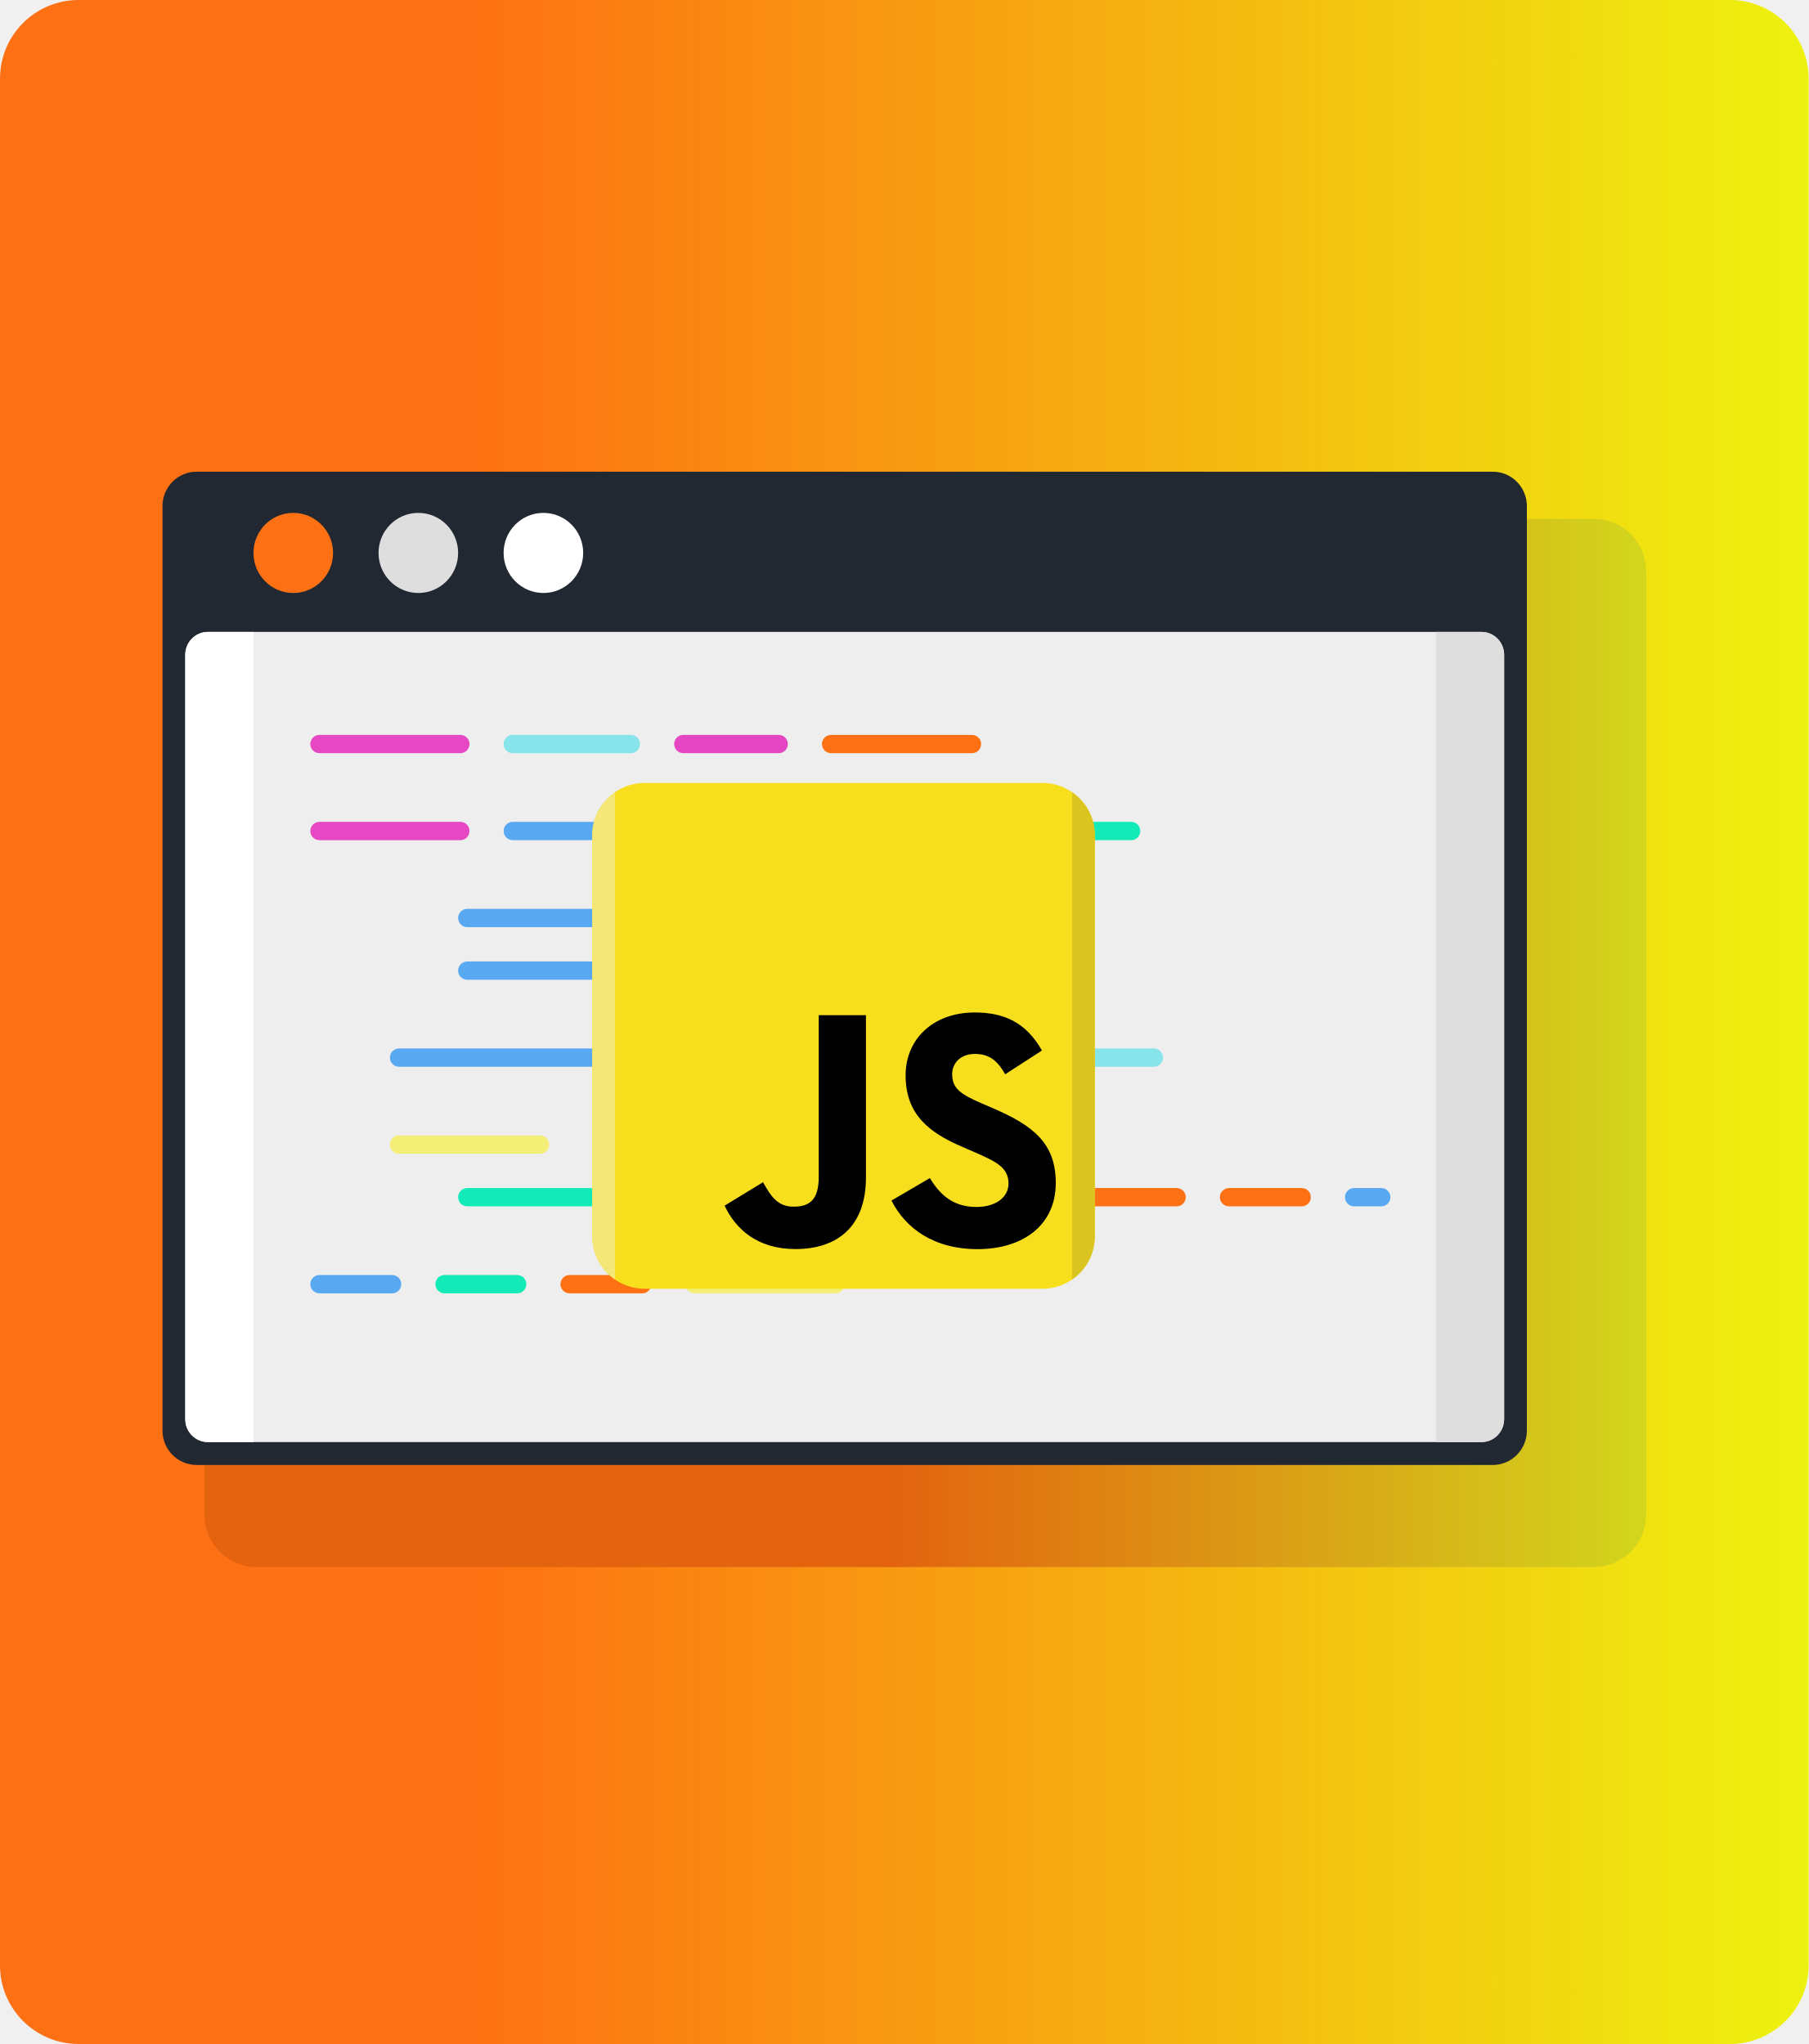
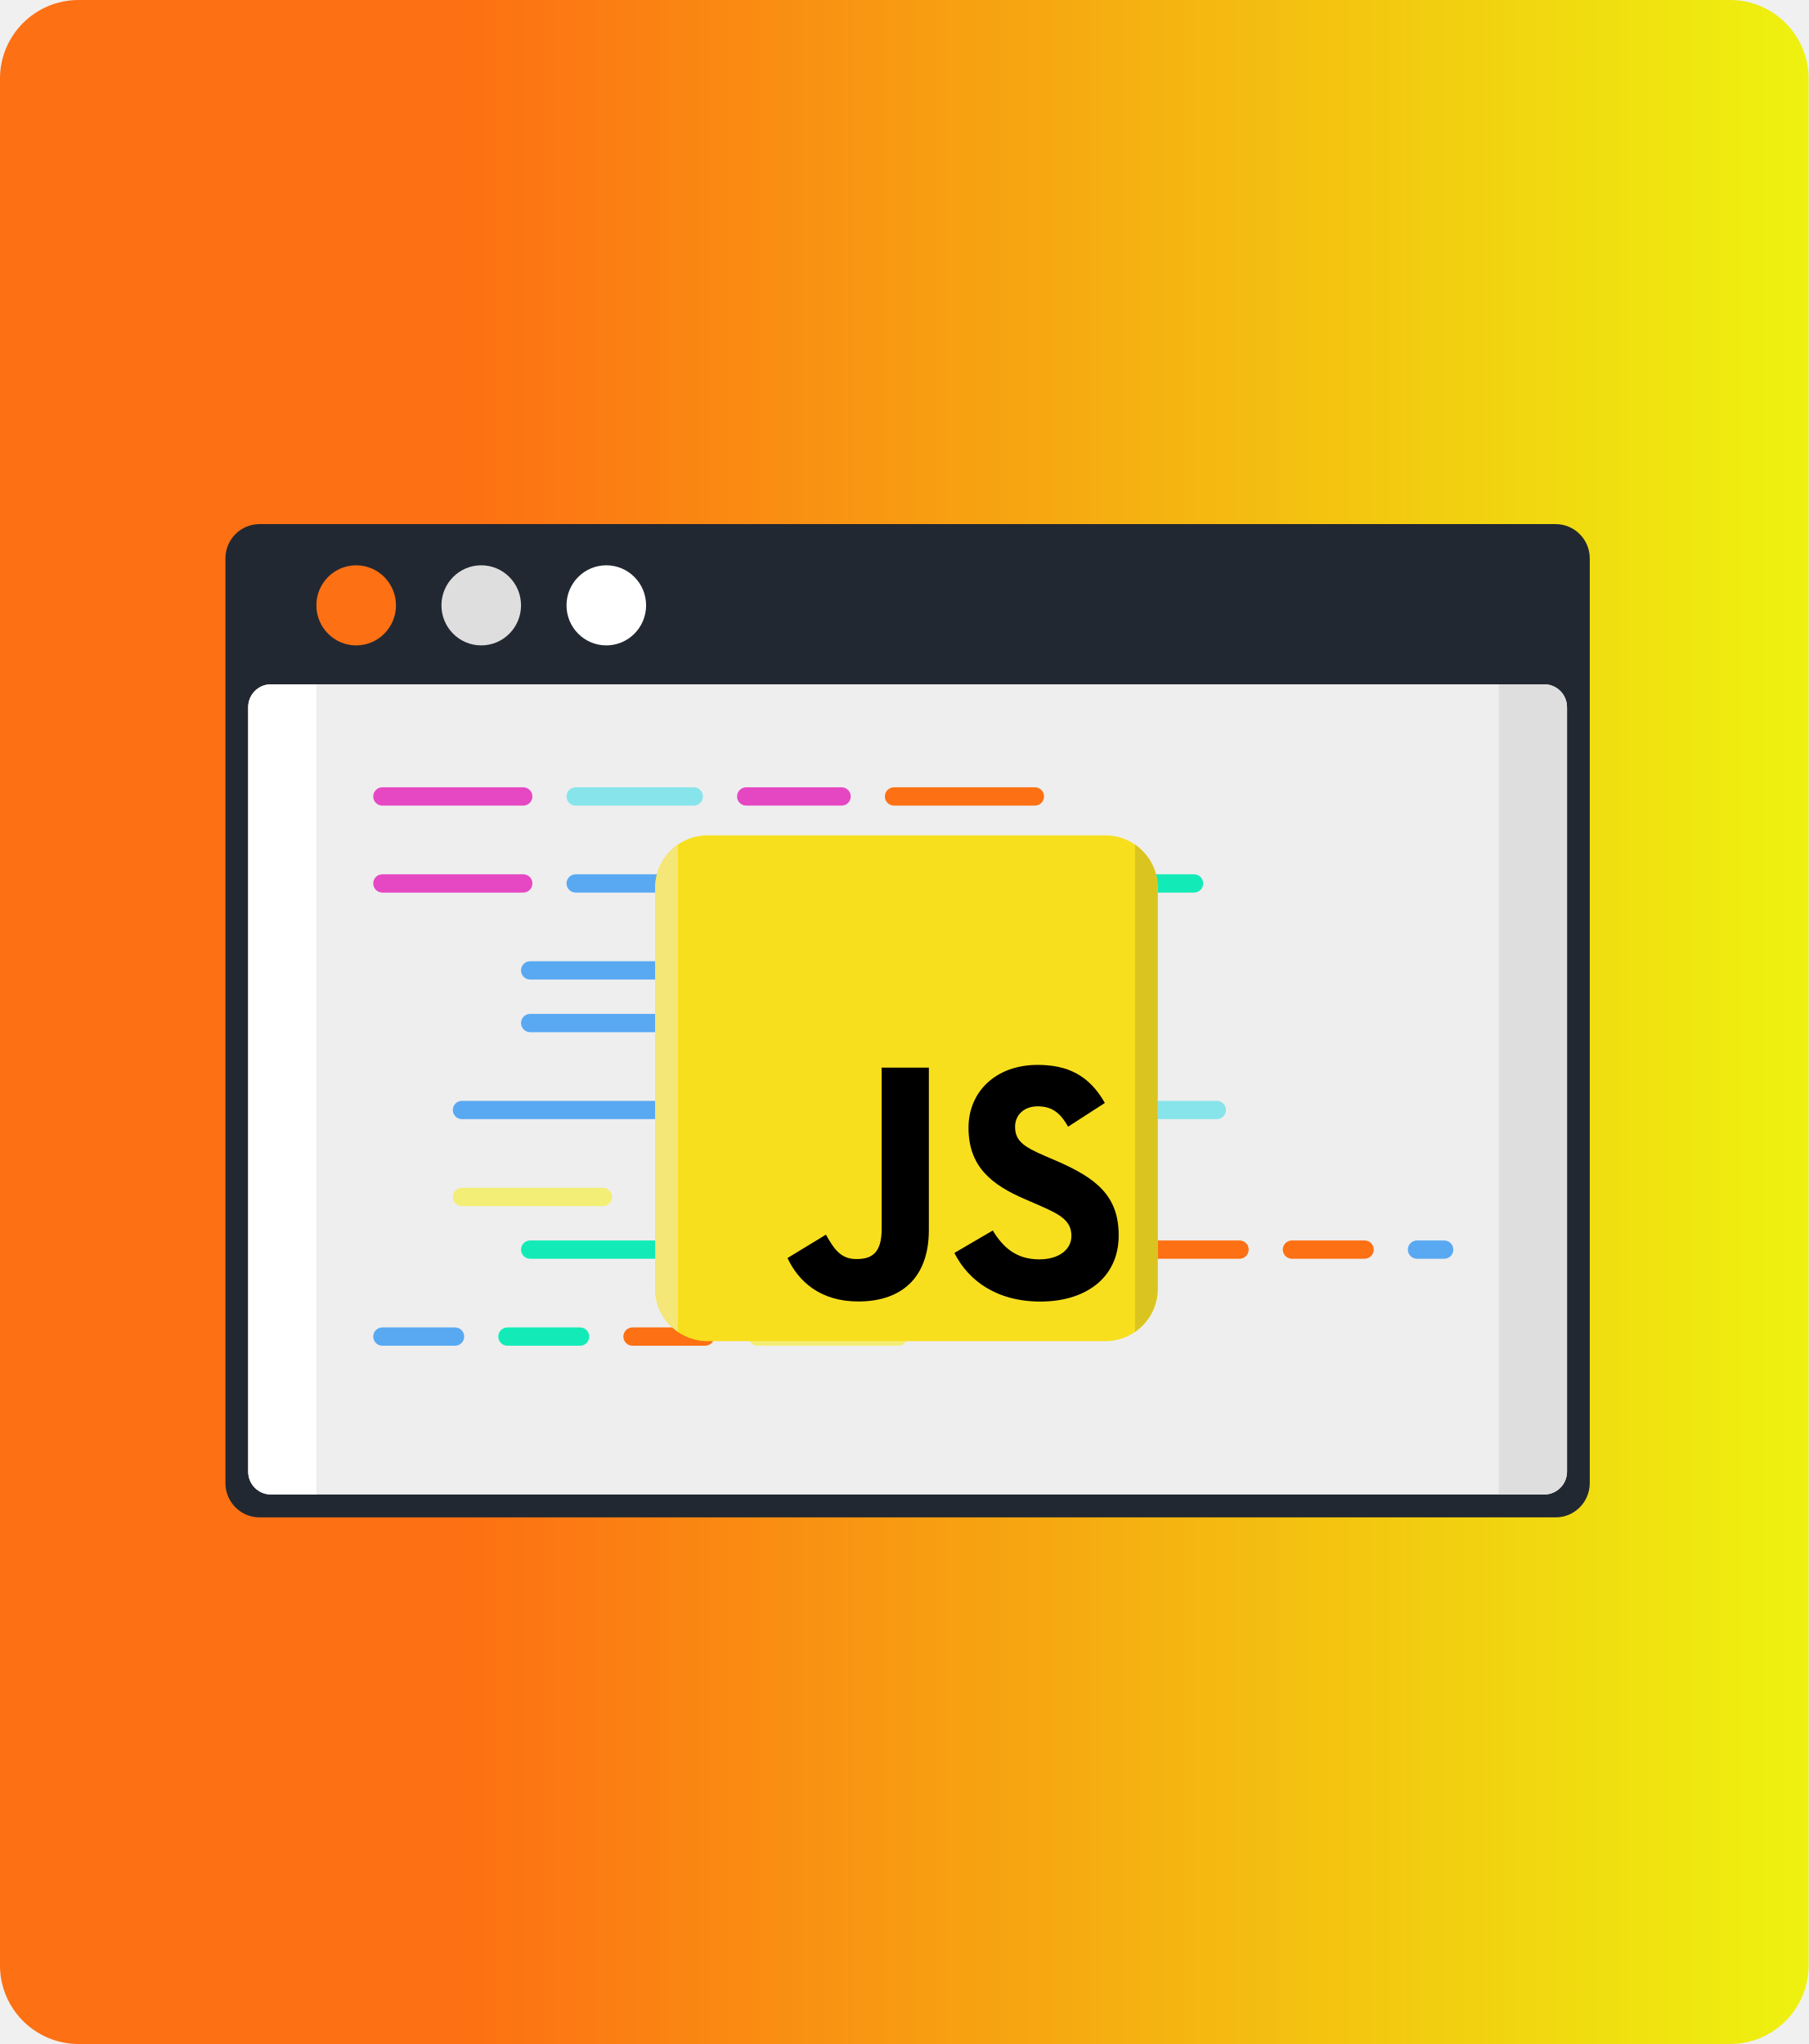
<svg xmlns="http://www.w3.org/2000/svg" width="345" height="390" viewBox="0 0 345 390" fill="none">
  <rect width="345" height="390" rx="15" fill="url(#paint0_linear_181_5)" />
-   <rect x="39" y="99" width="275" height="200" rx="10" fill="url(#paint1_linear_181_5)" />
-   <path d="M284.746 90H37.506C33.913 90 31 92.933 31 96.55V272.969C31 276.587 33.913 279.52 37.506 279.52H284.746C288.339 279.52 291.252 276.587 291.252 272.969V96.55C291.252 92.933 288.339 90 284.746 90Z" fill="#222831" />
-   <path d="M282.577 120.568H39.675C37.279 120.568 35.337 122.523 35.337 124.935V270.786C35.337 273.198 37.279 275.153 39.675 275.153H282.577C284.973 275.153 286.915 273.198 286.915 270.786V124.935C286.915 122.523 284.973 120.568 282.577 120.568Z" fill="#EEEEEE" />
-   <rect x="59.194" y="143.712" width="3.493" height="30.363" rx="1.747" transform="rotate(-90 59.1941 143.712)" fill="#E647C3" />
-   <rect x="59.194" y="160.306" width="3.493" height="30.363" rx="1.747" transform="rotate(-90 59.1941 160.306)" fill="#E647C3" />
-   <rect x="96.063" y="160.306" width="3.493" height="30.363" rx="1.747" transform="rotate(-90 96.0631 160.306)" fill="#59A9F2" />
-   <rect x="87.388" y="176.9" width="3.493" height="30.363" rx="1.747" transform="rotate(-90 87.3881 176.9)" fill="#59A9F2" />
-   <rect x="87.388" y="186.943" width="3.493" height="30.363" rx="1.747" transform="rotate(-90 87.3881 186.943)" fill="#59A9F2" />
-   <rect x="74.375" y="203.537" width="3.493" height="47.713" rx="1.747" transform="rotate(-90 74.3754 203.537)" fill="#59A9F2" />
-   <rect x="74.375" y="220.131" width="3.493" height="30.363" rx="1.747" transform="rotate(-90 74.3754 220.131)" fill="#F3EE75" />
-   <rect x="59.194" y="246.769" width="3.493" height="17.35" rx="1.747" transform="rotate(-90 59.1941 246.769)" fill="#59A9F2" />
-   <rect x="83.05" y="246.769" width="3.493" height="17.35" rx="1.747" transform="rotate(-90 83.0504 246.769)" fill="#12EBB7" />
-   <rect x="87.388" y="230.175" width="3.493" height="30.363" rx="1.747" transform="rotate(-90 87.3881 230.175)" fill="#12EBB7" />
-   <rect x="187.151" y="203.537" width="3.493" height="34.7" rx="1.747" transform="rotate(-90 187.151 203.537)" fill="#87E4EA" />
-   <rect x="191.489" y="230.175" width="3.493" height="34.7" rx="1.747" transform="rotate(-90 191.489 230.175)" fill="#FD7013" />
-   <rect x="232.696" y="230.175" width="3.493" height="17.35" rx="1.747" transform="rotate(-90 232.696 230.175)" fill="#FD7013" />
-   <rect x="256.552" y="230.175" width="3.493" height="8.675" rx="1.747" transform="rotate(-90 256.552 230.175)" fill="#59A9F2" />
-   <rect x="96.063" y="143.712" width="3.493" height="26.025" rx="1.747" transform="rotate(-90 96.0631 143.712)" fill="#87E4EA" />
-   <rect x="156.789" y="143.712" width="3.493" height="30.363" rx="1.747" transform="rotate(-90 156.789 143.712)" fill="#FD7013" />
-   <rect x="128.595" y="143.712" width="3.493" height="21.688" rx="1.747" transform="rotate(-90 128.595 143.712)" fill="#E547C3" />
-   <rect x="187.151" y="160.306" width="3.493" height="30.363" rx="1.747" transform="rotate(-90 187.151 160.306)" fill="#12EBB7" />
-   <rect x="106.907" y="246.769" width="3.493" height="17.35" rx="1.747" transform="rotate(-90 106.907 246.769)" fill="#FD7013" />
-   <rect x="130.763" y="246.769" width="3.493" height="30.363" rx="1.747" transform="rotate(-90 130.763 246.769)" fill="#F3EE75" />
-   <path d="M273.902 120.568H282.577C284.973 120.568 286.915 122.523 286.915 124.935V270.786C286.915 273.198 284.973 275.153 282.577 275.153H273.902V120.568Z" fill="#DFDEDE" />
-   <path d="M35.337 124.935C35.337 122.523 37.279 120.568 39.675 120.568H48.35V275.153H39.675C37.279 275.153 35.337 273.198 35.337 270.786V124.935Z" fill="white" />
-   <path d="M55.941 113.144C60.133 113.144 63.532 109.723 63.532 105.502C63.532 101.282 60.133 97.86 55.941 97.86C51.749 97.86 48.35 101.282 48.35 105.502C48.35 109.723 51.749 113.144 55.941 113.144Z" fill="#FD7013" />
-   <path d="M79.797 113.144C83.99 113.144 87.388 109.723 87.388 105.502C87.388 101.282 83.99 97.86 79.797 97.86C75.605 97.86 72.207 101.282 72.207 105.502C72.207 109.723 75.605 113.144 79.797 113.144Z" fill="#DFDEDE" />
-   <path d="M103.654 113.144C107.846 113.144 111.244 109.723 111.244 105.502C111.244 101.282 107.846 97.86 103.654 97.86C99.462 97.86 96.063 101.282 96.063 105.502C96.063 109.723 99.462 113.144 103.654 113.144Z" fill="white" />
+   <path d="M296.746 100H49.506C45.913 100 43 102.933 43 106.55V282.969C43 286.587 45.913 289.52 49.506 289.52H296.746C300.339 289.52 303.252 286.587 303.252 282.969V106.55C303.252 102.933 300.339 100 296.746 100Z" fill="#222831" />
+   <path d="M294.577 130.568H51.675C49.279 130.568 47.337 132.523 47.337 134.935V280.786C47.337 283.198 49.279 285.153 51.675 285.153H294.577C296.973 285.153 298.915 283.198 298.915 280.786V134.935C298.915 132.523 296.973 130.568 294.577 130.568Z" fill="#EEEEEE" />
+   <rect x="71.194" y="153.712" width="3.493" height="30.363" rx="1.747" transform="rotate(-90 71.1941 153.712)" fill="#E647C3" />
+   <rect x="71.194" y="170.306" width="3.493" height="30.363" rx="1.747" transform="rotate(-90 71.1941 170.306)" fill="#E647C3" />
+   <rect x="108.063" y="170.306" width="3.493" height="30.363" rx="1.747" transform="rotate(-90 108.063 170.306)" fill="#59A9F2" />
+   <rect x="99.388" y="186.9" width="3.493" height="30.363" rx="1.747" transform="rotate(-90 99.3881 186.9)" fill="#59A9F2" />
+   <rect x="99.388" y="196.943" width="3.493" height="30.363" rx="1.747" transform="rotate(-90 99.3881 196.943)" fill="#59A9F2" />
+   <rect x="86.375" y="213.537" width="3.493" height="47.713" rx="1.747" transform="rotate(-90 86.3754 213.537)" fill="#59A9F2" />
+   <rect x="86.375" y="230.131" width="3.493" height="30.363" rx="1.747" transform="rotate(-90 86.3754 230.131)" fill="#F3EE75" />
+   <rect x="71.194" y="256.769" width="3.493" height="17.35" rx="1.747" transform="rotate(-90 71.1941 256.769)" fill="#59A9F2" />
+   <rect x="95.05" y="256.769" width="3.493" height="17.35" rx="1.747" transform="rotate(-90 95.0504 256.769)" fill="#12EBB7" />
+   <rect x="99.388" y="240.175" width="3.493" height="30.363" rx="1.747" transform="rotate(-90 99.3881 240.175)" fill="#12EBB7" />
+   <rect x="199.151" y="213.537" width="3.493" height="34.7" rx="1.747" transform="rotate(-90 199.151 213.537)" fill="#87E4EA" />
+   <rect x="203.489" y="240.175" width="3.493" height="34.7" rx="1.747" transform="rotate(-90 203.489 240.175)" fill="#FD7013" />
+   <rect x="244.696" y="240.175" width="3.493" height="17.35" rx="1.747" transform="rotate(-90 244.696 240.175)" fill="#FD7013" />
+   <rect x="268.552" y="240.175" width="3.493" height="8.675" rx="1.747" transform="rotate(-90 268.552 240.175)" fill="#59A9F2" />
+   <rect x="108.063" y="153.712" width="3.493" height="26.025" rx="1.747" transform="rotate(-90 108.063 153.712)" fill="#87E4EA" />
+   <rect x="168.789" y="153.712" width="3.493" height="30.363" rx="1.747" transform="rotate(-90 168.789 153.712)" fill="#FD7013" />
+   <rect x="140.595" y="153.712" width="3.493" height="21.688" rx="1.747" transform="rotate(-90 140.595 153.712)" fill="#E547C3" />
+   <rect x="199.151" y="170.306" width="3.493" height="30.363" rx="1.747" transform="rotate(-90 199.151 170.306)" fill="#12EBB7" />
+   <rect x="118.907" y="256.769" width="3.493" height="17.35" rx="1.747" transform="rotate(-90 118.907 256.769)" fill="#FD7013" />
+   <rect x="142.763" y="256.769" width="3.493" height="30.363" rx="1.747" transform="rotate(-90 142.763 256.769)" fill="#F3EE75" />
+   <path d="M285.902 130.568H294.577C296.973 130.568 298.915 132.523 298.915 134.935V280.786C298.915 283.198 296.973 285.153 294.577 285.153H285.902V130.568Z" fill="#DFDEDE" />
+   <path d="M47.337 134.935C47.337 132.523 49.279 130.568 51.675 130.568H60.35V285.153H51.675C49.279 285.153 47.337 283.198 47.337 280.786V134.935Z" fill="white" />
+   <path d="M67.941 123.144C72.133 123.144 75.531 119.723 75.531 115.502C75.531 111.282 72.133 107.86 67.941 107.86C63.749 107.86 60.35 111.282 60.35 115.502C60.35 119.723 63.749 123.144 67.941 123.144Z" fill="#FD7013" />
+   <path d="M91.797 123.144C95.99 123.144 99.388 119.723 99.388 115.502C99.388 111.282 95.99 107.86 91.797 107.86C87.605 107.86 84.207 111.282 84.207 115.502C84.207 119.723 87.605 123.144 91.797 123.144Z" fill="#DFDEDE" />
+   <path d="M115.654 123.144C119.846 123.144 123.244 119.723 123.244 115.502C123.244 111.282 119.846 107.86 115.654 107.86C111.462 107.86 108.063 111.282 108.063 115.502C108.063 119.723 111.462 123.144 115.654 123.144Z" fill="white" />
  <g clip-path="url(#clip0_181_5)">
-     <path d="M208.839 149.389H112.979V245.895H208.839V149.389Z" fill="#F7DF1E" />
-     <path d="M177.373 224.785C179.304 227.959 181.816 230.292 186.259 230.292C189.991 230.292 192.376 228.414 192.376 225.819C192.376 222.709 189.926 221.608 185.818 219.799L183.566 218.826C177.065 216.038 172.747 212.545 172.747 205.162C172.747 198.36 177.895 193.183 185.939 193.183C191.667 193.183 195.784 195.189 198.751 200.444L191.737 204.978C190.192 202.19 188.526 201.092 185.939 201.092C183.301 201.092 181.629 202.777 181.629 204.978C181.629 207.699 183.302 208.8 187.167 210.485L189.419 211.456C197.073 214.76 201.394 218.129 201.394 225.702C201.394 233.867 195.023 238.34 186.467 238.34C178.102 238.34 172.697 234.327 170.052 229.066L177.373 224.785ZM145.552 225.571C146.967 228.098 148.254 230.235 151.349 230.235C154.309 230.235 156.176 229.069 156.176 224.537V193.701H165.183V224.659C165.183 234.049 159.715 238.323 151.733 238.323C144.52 238.323 140.344 234.566 138.219 230.04L145.552 225.571Z" fill="black" />
-     <rect x="204.501" y="149.389" width="4.338" height="96.507" fill="#DAC520" />
-     <rect x="112.979" y="149.389" width="4.338" height="96.507" fill="#F4E677" />
+     <path d="M220.839 159.389H124.979V255.895H220.839V159.389Z" fill="#F7DF1E" />
+     <path d="M189.373 234.785C191.304 237.959 193.816 240.292 198.259 240.292C201.991 240.292 204.376 238.414 204.376 235.819C204.376 232.709 201.926 231.608 197.818 229.799L195.566 228.826C189.065 226.038 184.747 222.545 184.747 215.162C184.747 208.36 189.895 203.183 197.939 203.183C203.667 203.183 207.784 205.189 210.751 210.444L203.737 214.978C202.192 212.19 200.526 211.092 197.939 211.092C195.301 211.092 193.629 212.777 193.629 214.978C193.629 217.699 195.302 218.8 199.167 220.485L201.419 221.456C209.073 224.76 213.394 228.129 213.394 235.702C213.394 243.867 207.023 248.34 198.467 248.34C190.102 248.34 184.697 244.327 182.052 239.066L189.373 234.785ZM157.552 235.571C158.967 238.098 160.254 240.235 163.349 240.235C166.309 240.235 168.176 239.069 168.176 234.537V203.701H177.183V234.659C177.183 244.049 171.715 248.323 163.733 248.323C156.52 248.323 152.344 244.566 150.219 240.04L157.552 235.571Z" fill="black" />
+     <rect x="216.501" y="159.389" width="4.338" height="96.507" fill="#DAC520" />
+     <rect x="124.979" y="159.389" width="4.338" height="96.507" fill="#F4E677" />
  </g>
  <defs>
    <linearGradient id="paint0_linear_181_5" x1="89" y1="195" x2="345" y2="195" gradientUnits="userSpaceOnUse">
      <stop stop-color="#FD7013" />
      <stop offset="1" stop-color="#EEF20F" />
    </linearGradient>
-     <linearGradient id="paint1_linear_181_5" x1="169.5" y1="199" x2="314" y2="199" gradientUnits="userSpaceOnUse">
-       <stop stop-color="#E3630F" />
-       <stop offset="1" stop-color="#D2D61D" />
-     </linearGradient>
    <clipPath id="clip0_181_5">
-       <rect x="112.979" y="149.389" width="95.86" height="96.507" rx="10" fill="white" />
+       <rect x="124.979" y="159.389" width="95.86" height="96.507" rx="10" fill="white" />
    </clipPath>
  </defs>
</svg>
